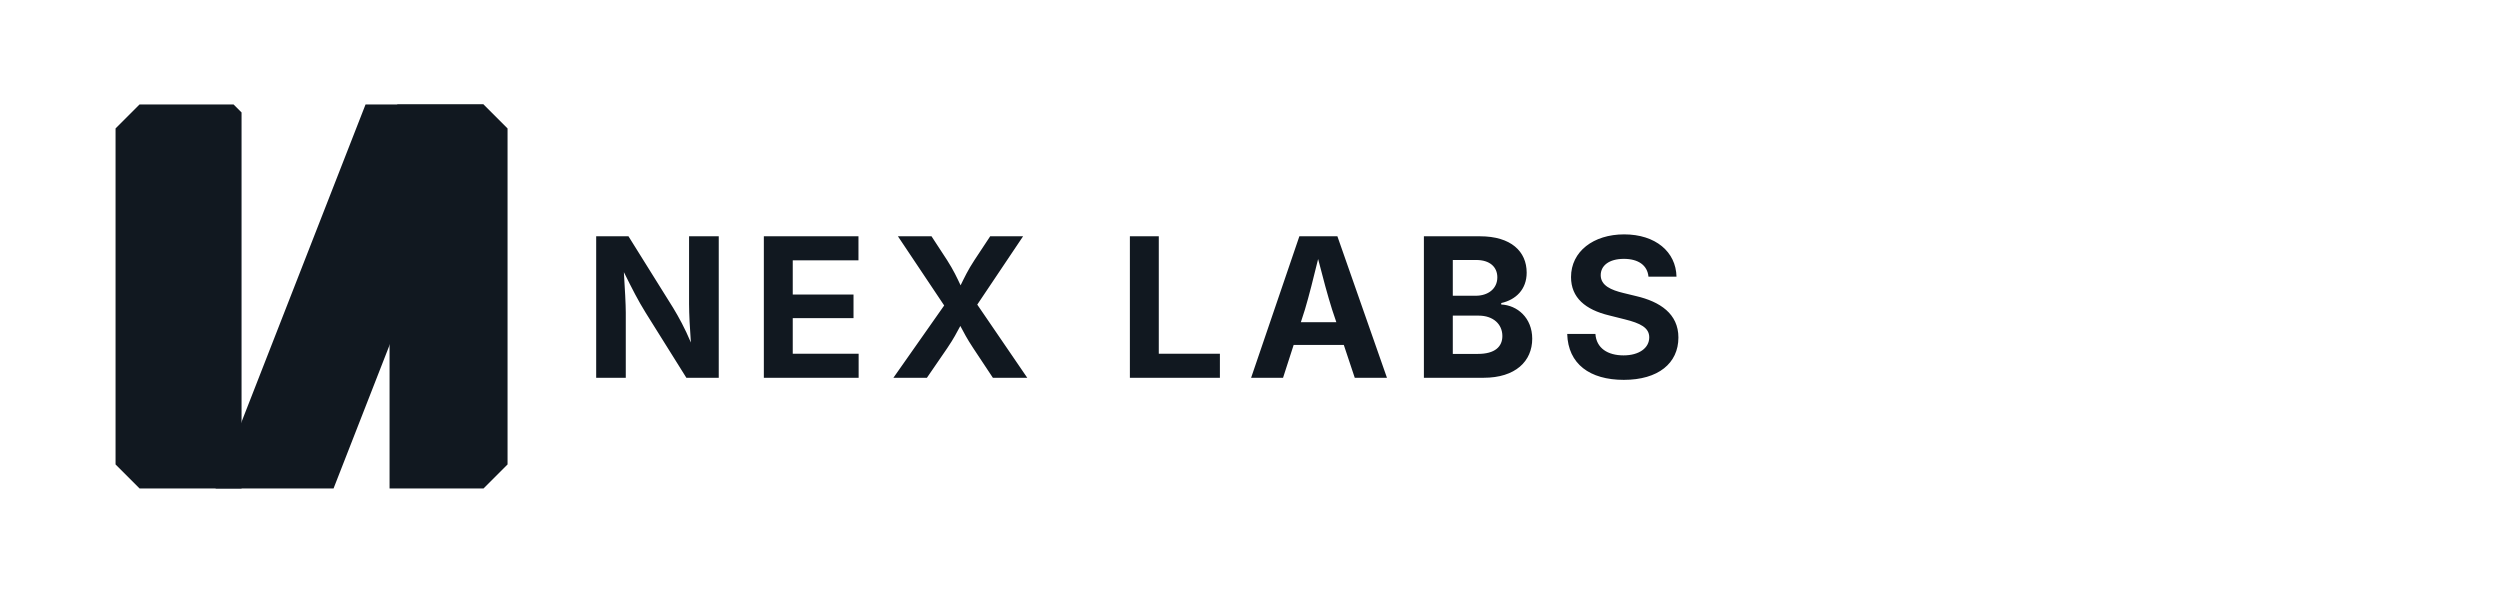
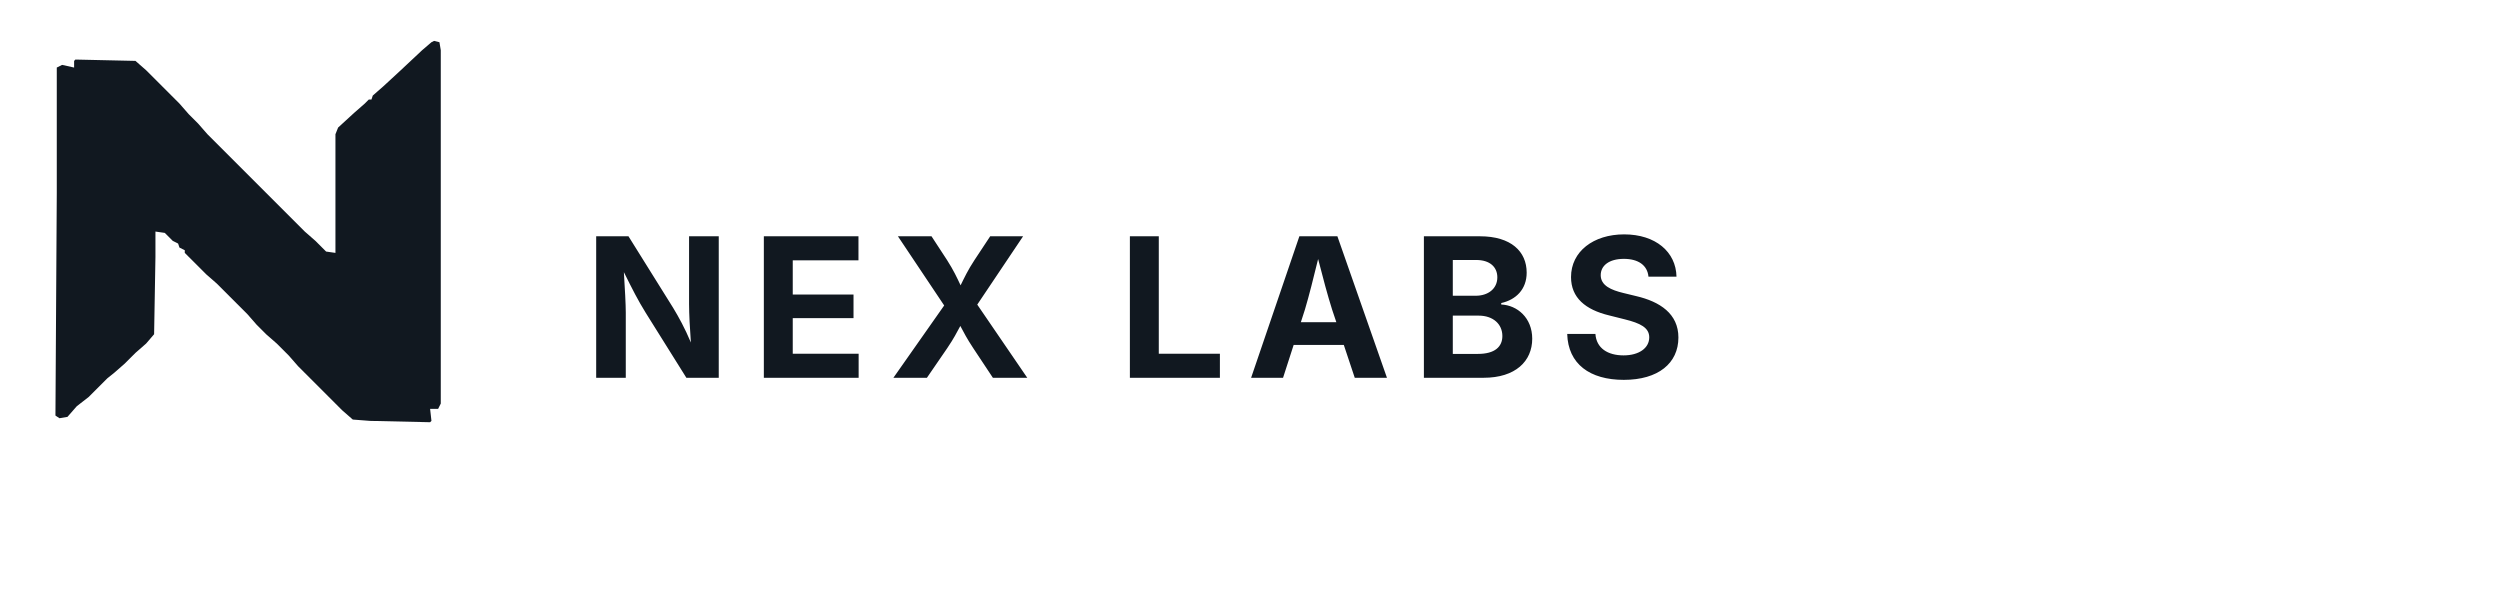
<svg xmlns="http://www.w3.org/2000/svg" viewBox="0 0 450 110" role="img" aria-labelledby="title desc">
-   <g fill="#111820" transform="translate(10 8) scale(.36)">
-     <path d="M42 30H89L93 34V222H42L30 210V42Z" />
-     <path d="M80 222L155 30H214L139 222Z" />
-     <path d="M167 34L171 30H214L226 42V210L214 222H167V34Z" />
+   <g id="master-geometry" fill="#111820" transform="translate(3.5 4) scale(0.24)">
+     <path data-master-path="" d="M0,0 L4,1 L5,7 L5,272 L3,276 L-3,276 L-2,285 L-3,286 L-48,285 L-61,284 L-69,277 L-102,244 L-109,236 L-118,227 L-126,220 L-133,213 L-140,205 L-148,197 L-153,192 L-163,182 L-171,175 L-187,159 L-187,157 L-191,155 L-192,152 L-196,150 L-202,144 L-209,143 L-209,162 L-210,220 L-216,227 L-224,234 L-232,242 L-240,249 L-245,253 L-250,258 L-259,267 L-268,274 L-275,282 L-281,283 L-284,281 L-283,114 L-283,20 L-279,18 L-270,20 L-270,15 L-269,14 L-224,15 L-216,22 L-191,47 L-184,55 L-177,62 L-170,70 L-97,143 L-89,150 L-81,158 L-74,159 L-74,70 L-72,65 L-60,54 L-52,47 L-49,44 L-47,44 L-46,41 L-38,34 L-25,22 L-9,7 L-2,1 Z " transform="translate(311 14)" />
  </g>
  <text x="105" y="68" fill="#111820" font-family="Inter, Segoe UI, Arial, sans-serif" font-size="35" font-weight="700" letter-spacing="3.5">NEX LABS</text>
</svg>
